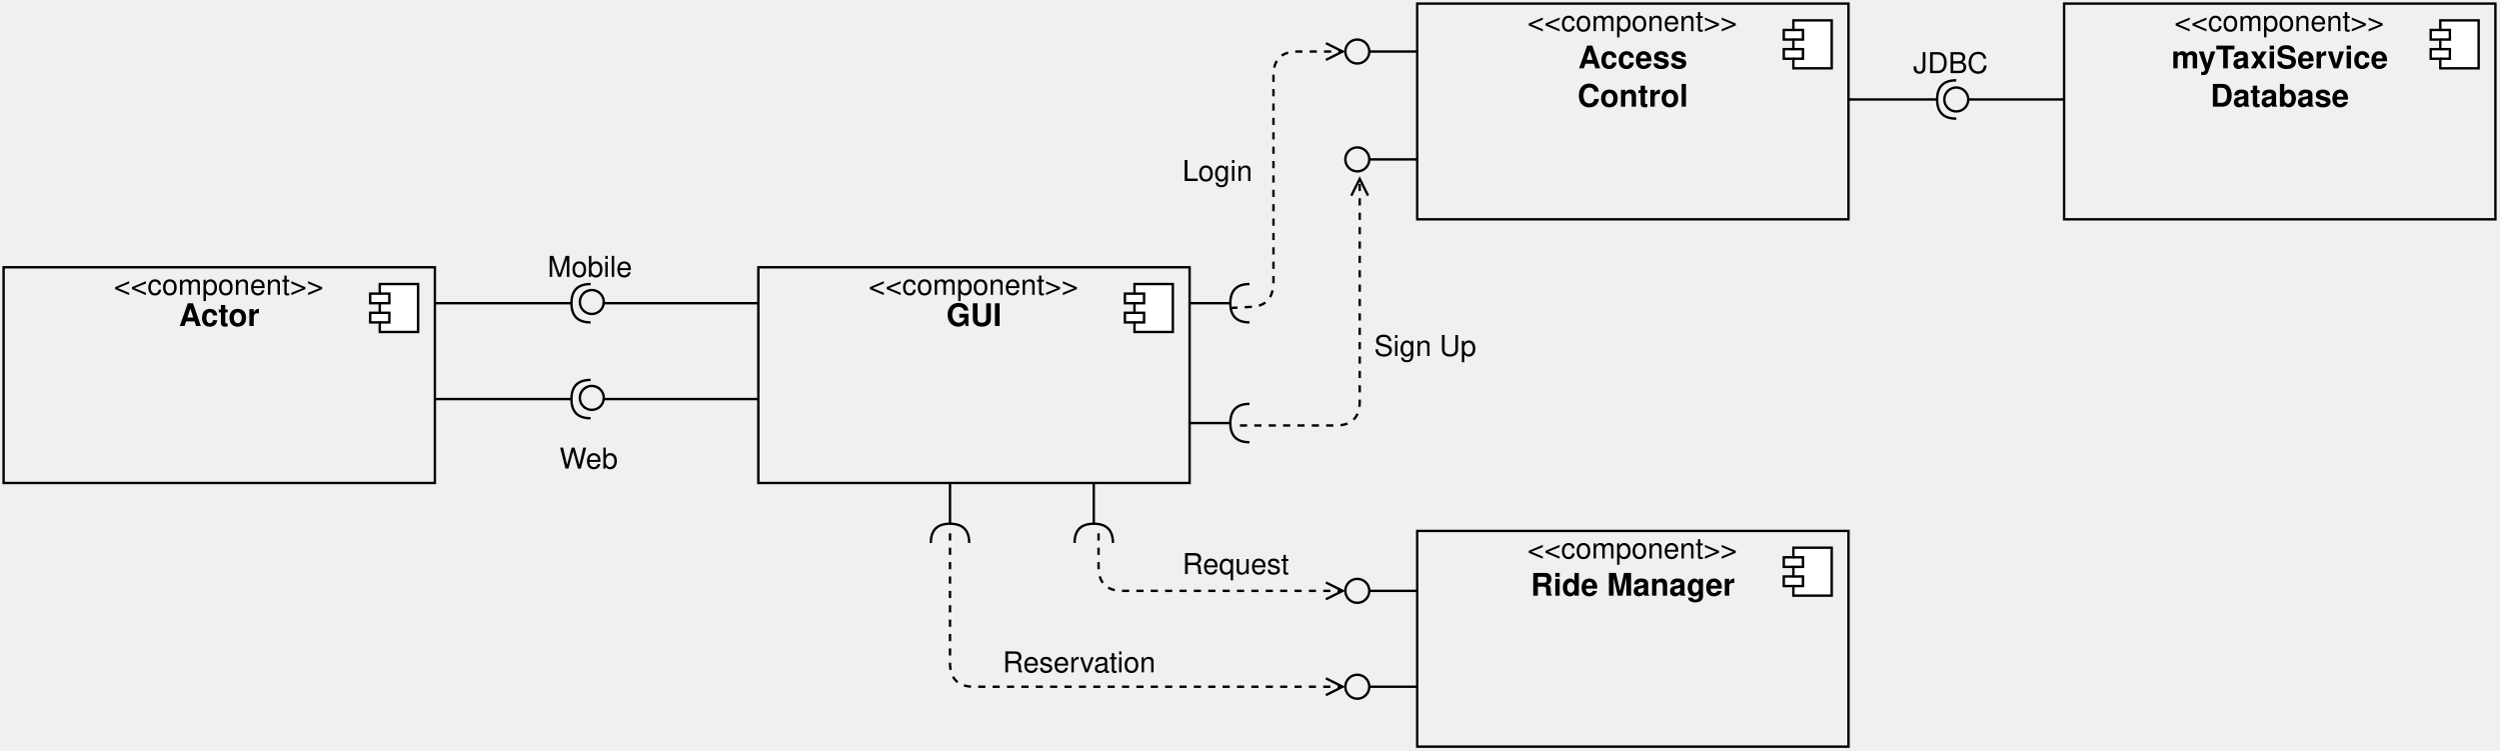
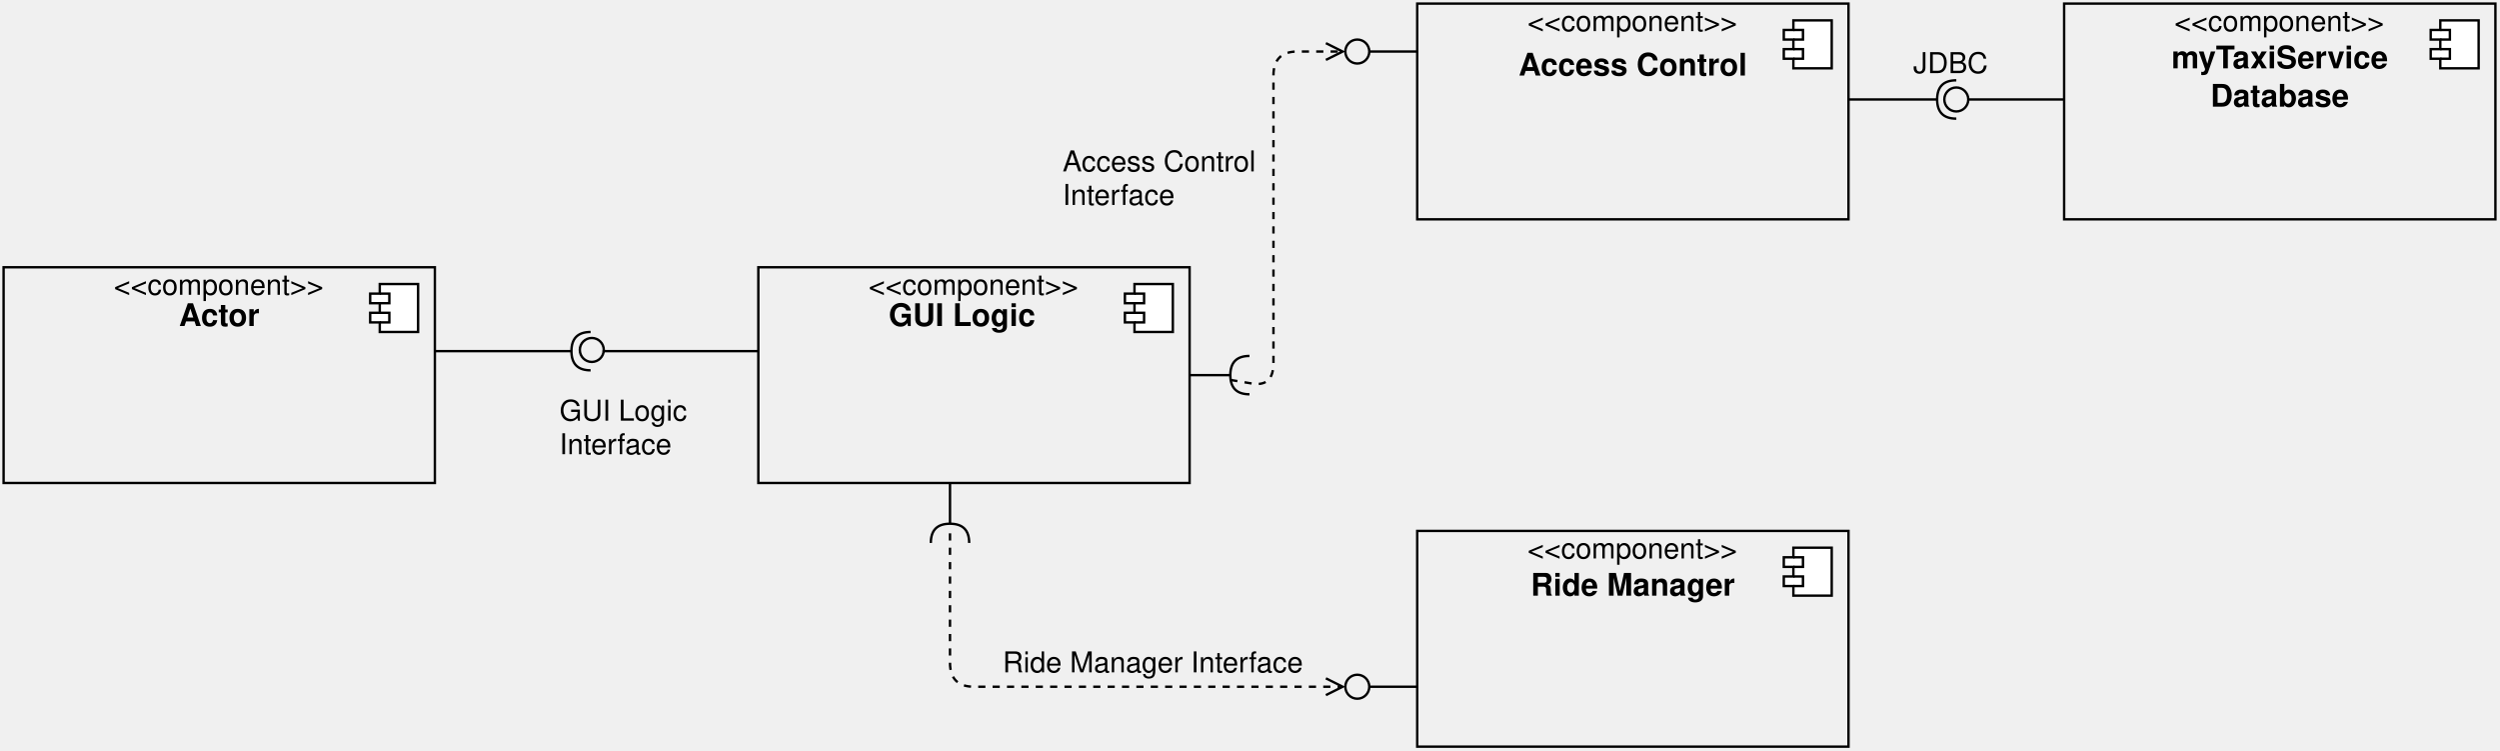
<svg xmlns="http://www.w3.org/2000/svg" width="1043px" height="313px" version="1.1" style="background-color: rgb(255, 255, 255);">
  <defs>
    <clipPath id="mx-clip-71-121-40-20-0">
      <rect x="71" y="121" width="40" height="20" />
    </clipPath>
-     <clipPath id="mx-clip-386-121-40-20-0">
-       <rect x="386" y="121" width="40" height="20" />
+     <clipPath id="mx-clip-366-121-70-20-0">
+       <rect x="366" y="121" width="70" height="20" />
    </clipPath>
-     <clipPath id="mx-clip-651-15-60-35-0">
-       <rect x="651" y="15" width="60" height="35" />
+     <clipPath id="mx-clip-621-18-120-16-0">
+       <rect x="621" y="18" width="120" height="16" />
    </clipPath>
    <clipPath id="mx-clip-636-235-90-20-0">
      <rect x="636" y="235" width="90" height="20" />
    </clipPath>
    <clipPath id="mx-clip-901-15-100-32-0">
      <rect x="901" y="15" width="100" height="32" />
    </clipPath>
  </defs>
  <g transform="translate(0.5,0.5)">
    <rect x="1" y="111" width="180" height="90" fill="none" stroke="#000000" pointer-events="none" />
    <g fill="#000000" font-family="Helvetica" text-anchor="middle" font-size="12px">
      <text x="90.75" y="122.5">&lt;&lt;component&gt;&gt;</text>
    </g>
    <path d="M 158 118 L 174 118 L 174 138 L 158 138 L 158 134 L 154 134 L 154 130 L 158 130 L 158 126 L 154 126 L 154 122 L 158 122 Z" fill="#ffffff" stroke="#000000" stroke-miterlimit="10" pointer-events="none" />
    <path d="M 158 122 L 162 122 L 162 126 L 158 126 M 158 130 L 162 130 L 162 134 L 158 134" fill="none" stroke="#000000" stroke-miterlimit="10" pointer-events="none" />
    <g fill="#000000" font-family="Helvetica" font-weight="bold" clip-path="url(#mx-clip-71-121-40-20-0)" text-anchor="middle" font-size="13px">
      <text x="91" y="135.5">Actor</text>
    </g>
    <rect x="316" y="111" width="180" height="90" fill="none" stroke="#000000" pointer-events="none" />
    <g fill="#000000" font-family="Helvetica" text-anchor="middle" font-size="12px">
      <text x="405.75" y="122.5">&lt;&lt;component&gt;&gt;</text>
    </g>
    <path d="M 473 118 L 489 118 L 489 138 L 473 138 L 473 134 L 469 134 L 469 130 L 473 130 L 473 126 L 469 126 L 469 122 L 473 122 Z" fill="#ffffff" stroke="#000000" stroke-miterlimit="10" pointer-events="none" />
    <path d="M 473 122 L 477 122 L 477 126 L 473 126 M 473 130 L 477 130 L 477 134 L 473 134" fill="none" stroke="#000000" stroke-miterlimit="10" pointer-events="none" />
-     <g fill="#000000" font-family="Helvetica" font-weight="bold" clip-path="url(#mx-clip-386-121-40-20-0)" text-anchor="middle" font-size="13px">
-       <text x="406" y="135.5">GUI</text>
+     <g fill="#000000" font-family="Helvetica" font-weight="bold" clip-path="url(#mx-clip-366-121-70-20-0)" text-anchor="middle" font-size="13px">
+       <text x="401" y="135.5">GUI Logic</text>
    </g>
    <rect x="591" y="1" width="180" height="90" fill="none" stroke="#000000" pointer-events="none" />
    <g fill="#000000" font-family="Helvetica" text-anchor="middle" font-size="12px">
      <text x="680.75" y="12.5">&lt;&lt;component&gt;&gt;</text>
    </g>
    <path d="M 748 8 L 764 8 L 764 28 L 748 28 L 748 24 L 744 24 L 744 20 L 748 20 L 748 16 L 744 16 L 744 12 L 748 12 Z" fill="#ffffff" stroke="#000000" stroke-miterlimit="10" pointer-events="none" />
    <path d="M 748 12 L 752 12 L 752 16 L 748 16 M 748 20 L 752 20 L 752 24 L 748 24" fill="none" stroke="#000000" stroke-miterlimit="10" pointer-events="none" />
-     <ellipse cx="576" cy="56" rx="5" ry="5" fill="none" stroke="#000000" transform="rotate(270,576,66)" pointer-events="none" />
-     <path d="M 576 61 L 576 81" fill="none" stroke="#000000" stroke-miterlimit="10" transform="rotate(270,576,66)" pointer-events="none" />
-     <g fill="#000000" font-family="Helvetica" font-weight="bold" clip-path="url(#mx-clip-651-15-60-35-0)" text-anchor="middle" font-size="13px">
-       <text x="681" y="28">Access</text>
-       <text x="681" y="44">Control</text>
+     <g fill="#000000" font-family="Helvetica" font-weight="bold" clip-path="url(#mx-clip-621-18-120-16-0)" text-anchor="middle" font-size="13px">
+       <text x="681" y="31">Access Control</text>
    </g>
    <rect x="591" y="221" width="180" height="90" fill="none" stroke="#000000" pointer-events="none" />
    <g fill="#000000" font-family="Helvetica" text-anchor="middle" font-size="12px">
      <text x="680.75" y="232.5">&lt;&lt;component&gt;&gt;</text>
    </g>
    <path d="M 748 228 L 764 228 L 764 248 L 748 248 L 748 244 L 744 244 L 744 240 L 748 240 L 748 236 L 744 236 L 744 232 L 748 232 Z" fill="#ffffff" stroke="#000000" stroke-miterlimit="10" pointer-events="none" />
    <path d="M 748 232 L 752 232 L 752 236 L 748 236 M 748 240 L 752 240 L 752 244 L 748 244" fill="none" stroke="#000000" stroke-miterlimit="10" pointer-events="none" />
    <g fill="#000000" font-family="Helvetica" font-weight="bold" clip-path="url(#mx-clip-636-235-90-20-0)" text-anchor="middle" font-size="13px">
      <text x="681" y="248">Ride Manager</text>
    </g>
    <rect x="861" y="1" width="180" height="90" fill="none" stroke="#000000" pointer-events="none" />
    <g fill="#000000" font-family="Helvetica" text-anchor="middle" font-size="12px">
      <text x="950.75" y="12.5">&lt;&lt;component&gt;&gt;</text>
    </g>
    <path d="M 1018 8 L 1034 8 L 1034 28 L 1018 28 L 1018 24 L 1014 24 L 1014 20 L 1018 20 L 1018 16 L 1014 16 L 1014 12 L 1018 12 Z" fill="#ffffff" stroke="#000000" stroke-miterlimit="10" pointer-events="none" />
    <path d="M 1018 12 L 1022 12 L 1022 16 L 1018 16 M 1018 20 L 1022 20 L 1022 24 L 1018 24" fill="none" stroke="#000000" stroke-miterlimit="10" pointer-events="none" />
    <g fill="#000000" font-family="Helvetica" font-weight="bold" clip-path="url(#mx-clip-901-15-100-32-0)" text-anchor="middle" font-size="13px">
      <text x="951" y="28">myTaxiService</text>
      <text x="951" y="44">Database</text>
    </g>
-     <ellipse cx="279" cy="94" rx="5" ry="5" fill="none" stroke="#000000" transform="rotate(270,278.5,126)" pointer-events="none" />
-     <path d="M 278.5 98.5 L 278.5 163.5" fill="none" stroke="#000000" stroke-miterlimit="10" transform="rotate(270,278.5,126)" pointer-events="none" />
-     <ellipse cx="279" cy="134" rx="5" ry="5" fill="none" stroke="#000000" transform="rotate(270,278.5,166)" pointer-events="none" />
-     <path d="M 278.5 138.5 L 278.5 203.5" fill="none" stroke="#000000" stroke-miterlimit="10" transform="rotate(270,278.5,166)" pointer-events="none" />
-     <path d="M 216 104 L 216 161" fill="none" stroke="#000000" stroke-miterlimit="10" transform="rotate(90,216,126)" pointer-events="none" />
-     <path d="M 208 96 Q 208 104 216 104 Q 224 104 224 96" fill="none" stroke="#000000" stroke-miterlimit="10" transform="rotate(90,216,126)" pointer-events="none" />
-     <path d="M 216 144 L 216 201" fill="none" stroke="#000000" stroke-miterlimit="10" transform="rotate(90,216,166)" pointer-events="none" />
-     <path d="M 208 136 Q 208 144 216 144 Q 224 144 224 136" fill="none" stroke="#000000" stroke-miterlimit="10" transform="rotate(90,216,166)" pointer-events="none" />
+     <ellipse cx="279" cy="114" rx="5" ry="5" fill="none" stroke="#000000" transform="rotate(270,278.5,146)" pointer-events="none" />
+     <path d="M 278.5 118.5 L 278.5 183.5" fill="none" stroke="#000000" stroke-miterlimit="10" transform="rotate(270,278.5,146)" pointer-events="none" />
+     <path d="M 216 124 L 216 181" fill="none" stroke="#000000" stroke-miterlimit="10" transform="rotate(90,216,146)" pointer-events="none" />
+     <path d="M 208 116 Q 208 124 216 124 Q 224 124 224 116" fill="none" stroke="#000000" stroke-miterlimit="10" transform="rotate(90,216,146)" pointer-events="none" />
    <g fill="#000000" font-family="Helvetica" font-size="12px">
-       <text x="228" y="115">Mobile</text>
-     </g>
-     <g fill="#000000" font-family="Helvetica" font-size="12px">
-       <text x="233" y="195">Web</text>
+       <text x="233" y="175">GUI Logic</text>
+       <text x="233" y="189">Interface</text>
    </g>
    <ellipse cx="836" cy="21" rx="5" ry="5" fill="none" stroke="#000000" transform="rotate(270,836,41)" pointer-events="none" />
    <path d="M 836 26 L 836 66" fill="none" stroke="#000000" stroke-miterlimit="10" transform="rotate(270,836,41)" pointer-events="none" />
    <path d="M 796 29 L 796 66" fill="none" stroke="#000000" stroke-miterlimit="10" transform="rotate(90,796,41)" pointer-events="none" />
    <path d="M 788 21 Q 788 29 796 29 Q 804 29 804 21" fill="none" stroke="#000000" stroke-miterlimit="10" transform="rotate(90,796,41)" pointer-events="none" />
    <g fill="#000000" font-family="Helvetica" font-size="12px">
      <text x="798" y="30">JDBC</text>
    </g>
    <ellipse cx="576" cy="11" rx="5" ry="5" fill="none" stroke="#000000" transform="rotate(270,576,21)" pointer-events="none" />
    <path d="M 576 16 L 576 36" fill="none" stroke="#000000" stroke-miterlimit="10" transform="rotate(270,576,21)" pointer-events="none" />
-     <path d="M 511 124 L 511 141" fill="none" stroke="#000000" stroke-miterlimit="10" transform="rotate(90,511,126)" pointer-events="none" />
-     <path d="M 503 116 Q 503 124 511 124 Q 519 124 519 116" fill="none" stroke="#000000" stroke-miterlimit="10" transform="rotate(90,511,126)" pointer-events="none" />
-     <path d="M 511 174 L 511 191" fill="none" stroke="#000000" stroke-miterlimit="10" transform="rotate(90,511,176)" pointer-events="none" />
-     <path d="M 503 166 Q 503 174 511 174 Q 519 174 519 166" fill="none" stroke="#000000" stroke-miterlimit="10" transform="rotate(90,511,176)" pointer-events="none" />
-     <path d="M 513 128 L 522 127.5 Q 531 127 531 117 L 531 31 Q 531 21 541 21 L 558.76 21" fill="none" stroke="#000000" stroke-miterlimit="10" stroke-dasharray="3 3" pointer-events="none" />
+     <path d="M 511 154 L 511 171" fill="none" stroke="#000000" stroke-miterlimit="10" transform="rotate(90,511,156)" pointer-events="none" />
+     <path d="M 503 146 Q 503 154 511 154 Q 519 154 519 146" fill="none" stroke="#000000" stroke-miterlimit="10" transform="rotate(90,511,156)" pointer-events="none" />
+     <path d="M 513 158 L 522 159.5 Q 531 161 531 151 L 531 31 Q 531 21 541 21 L 558.76 21" fill="none" stroke="#000000" stroke-miterlimit="10" stroke-dasharray="3 3" pointer-events="none" />
    <path d="M 552.88 24.5 L 559.88 21 L 552.88 17.5" fill="none" stroke="#000000" stroke-miterlimit="10" pointer-events="none" />
    <g fill="#000000" font-family="Helvetica" font-size="12px">
-       <text x="493" y="75">Login</text>
+       <text x="443" y="71">Access Control</text>
+       <text x="443" y="85">Interface</text>
    </g>
-     <path d="M 517 177 L 557 177 Q 567 177 567 167 L 567 75.24" fill="none" stroke="#000000" stroke-miterlimit="10" stroke-dasharray="3 3" pointer-events="none" />
-     <path d="M 570.5 81.12 L 567 74.12 L 563.5 81.12" fill="none" stroke="#000000" stroke-miterlimit="10" pointer-events="none" />
-     <g fill="#000000" font-family="Helvetica" font-size="12px">
-       <text x="573" y="148">Sign Up</text>
-     </g>
-     <ellipse cx="576" cy="236" rx="5" ry="5" fill="none" stroke="#000000" transform="rotate(270,576,246)" pointer-events="none" />
-     <path d="M 576 241 L 576 261" fill="none" stroke="#000000" stroke-miterlimit="10" transform="rotate(270,576,246)" pointer-events="none" />
    <ellipse cx="576" cy="276" rx="5" ry="5" fill="none" stroke="#000000" transform="rotate(270,576,286)" pointer-events="none" />
    <path d="M 576 281 L 576 301" fill="none" stroke="#000000" stroke-miterlimit="10" transform="rotate(270,576,286)" pointer-events="none" />
-     <path d="M 456 214 L 456 231" fill="none" stroke="#000000" stroke-miterlimit="10" transform="rotate(180,456,216)" pointer-events="none" />
-     <path d="M 448 206 Q 448 214 456 214 Q 464 214 464 206" fill="none" stroke="#000000" stroke-miterlimit="10" transform="rotate(180,456,216)" pointer-events="none" />
    <path d="M 396 214 L 396 231" fill="none" stroke="#000000" stroke-miterlimit="10" transform="rotate(180,396,216)" pointer-events="none" />
    <path d="M 388 206 Q 388 214 396 214 Q 404 214 404 206" fill="none" stroke="#000000" stroke-miterlimit="10" transform="rotate(180,396,216)" pointer-events="none" />
-     <path d="M 458 222 L 458 236 Q 458 246 468 246 L 558.76 246" fill="none" stroke="#000000" stroke-miterlimit="10" stroke-dasharray="3 3" pointer-events="none" />
-     <path d="M 552.88 249.5 L 559.88 246 L 552.88 242.5" fill="none" stroke="#000000" stroke-miterlimit="10" pointer-events="none" />
-     <g fill="#000000" font-family="Helvetica" font-size="12px">
-       <text x="493" y="239">Request</text>
-     </g>
    <path d="M 396 222 L 396 276 Q 396 286 406 286 L 558.76 286" fill="none" stroke="#000000" stroke-miterlimit="10" stroke-dasharray="3 3" pointer-events="none" />
    <path d="M 552.88 289.5 L 559.88 286 L 552.88 282.5" fill="none" stroke="#000000" stroke-miterlimit="10" pointer-events="none" />
    <g fill="#000000" font-family="Helvetica" font-size="12px">
-       <text x="418" y="280">Reservation</text>
+       <text x="418" y="280">Ride Manager Interface</text>
    </g>
  </g>
</svg>
